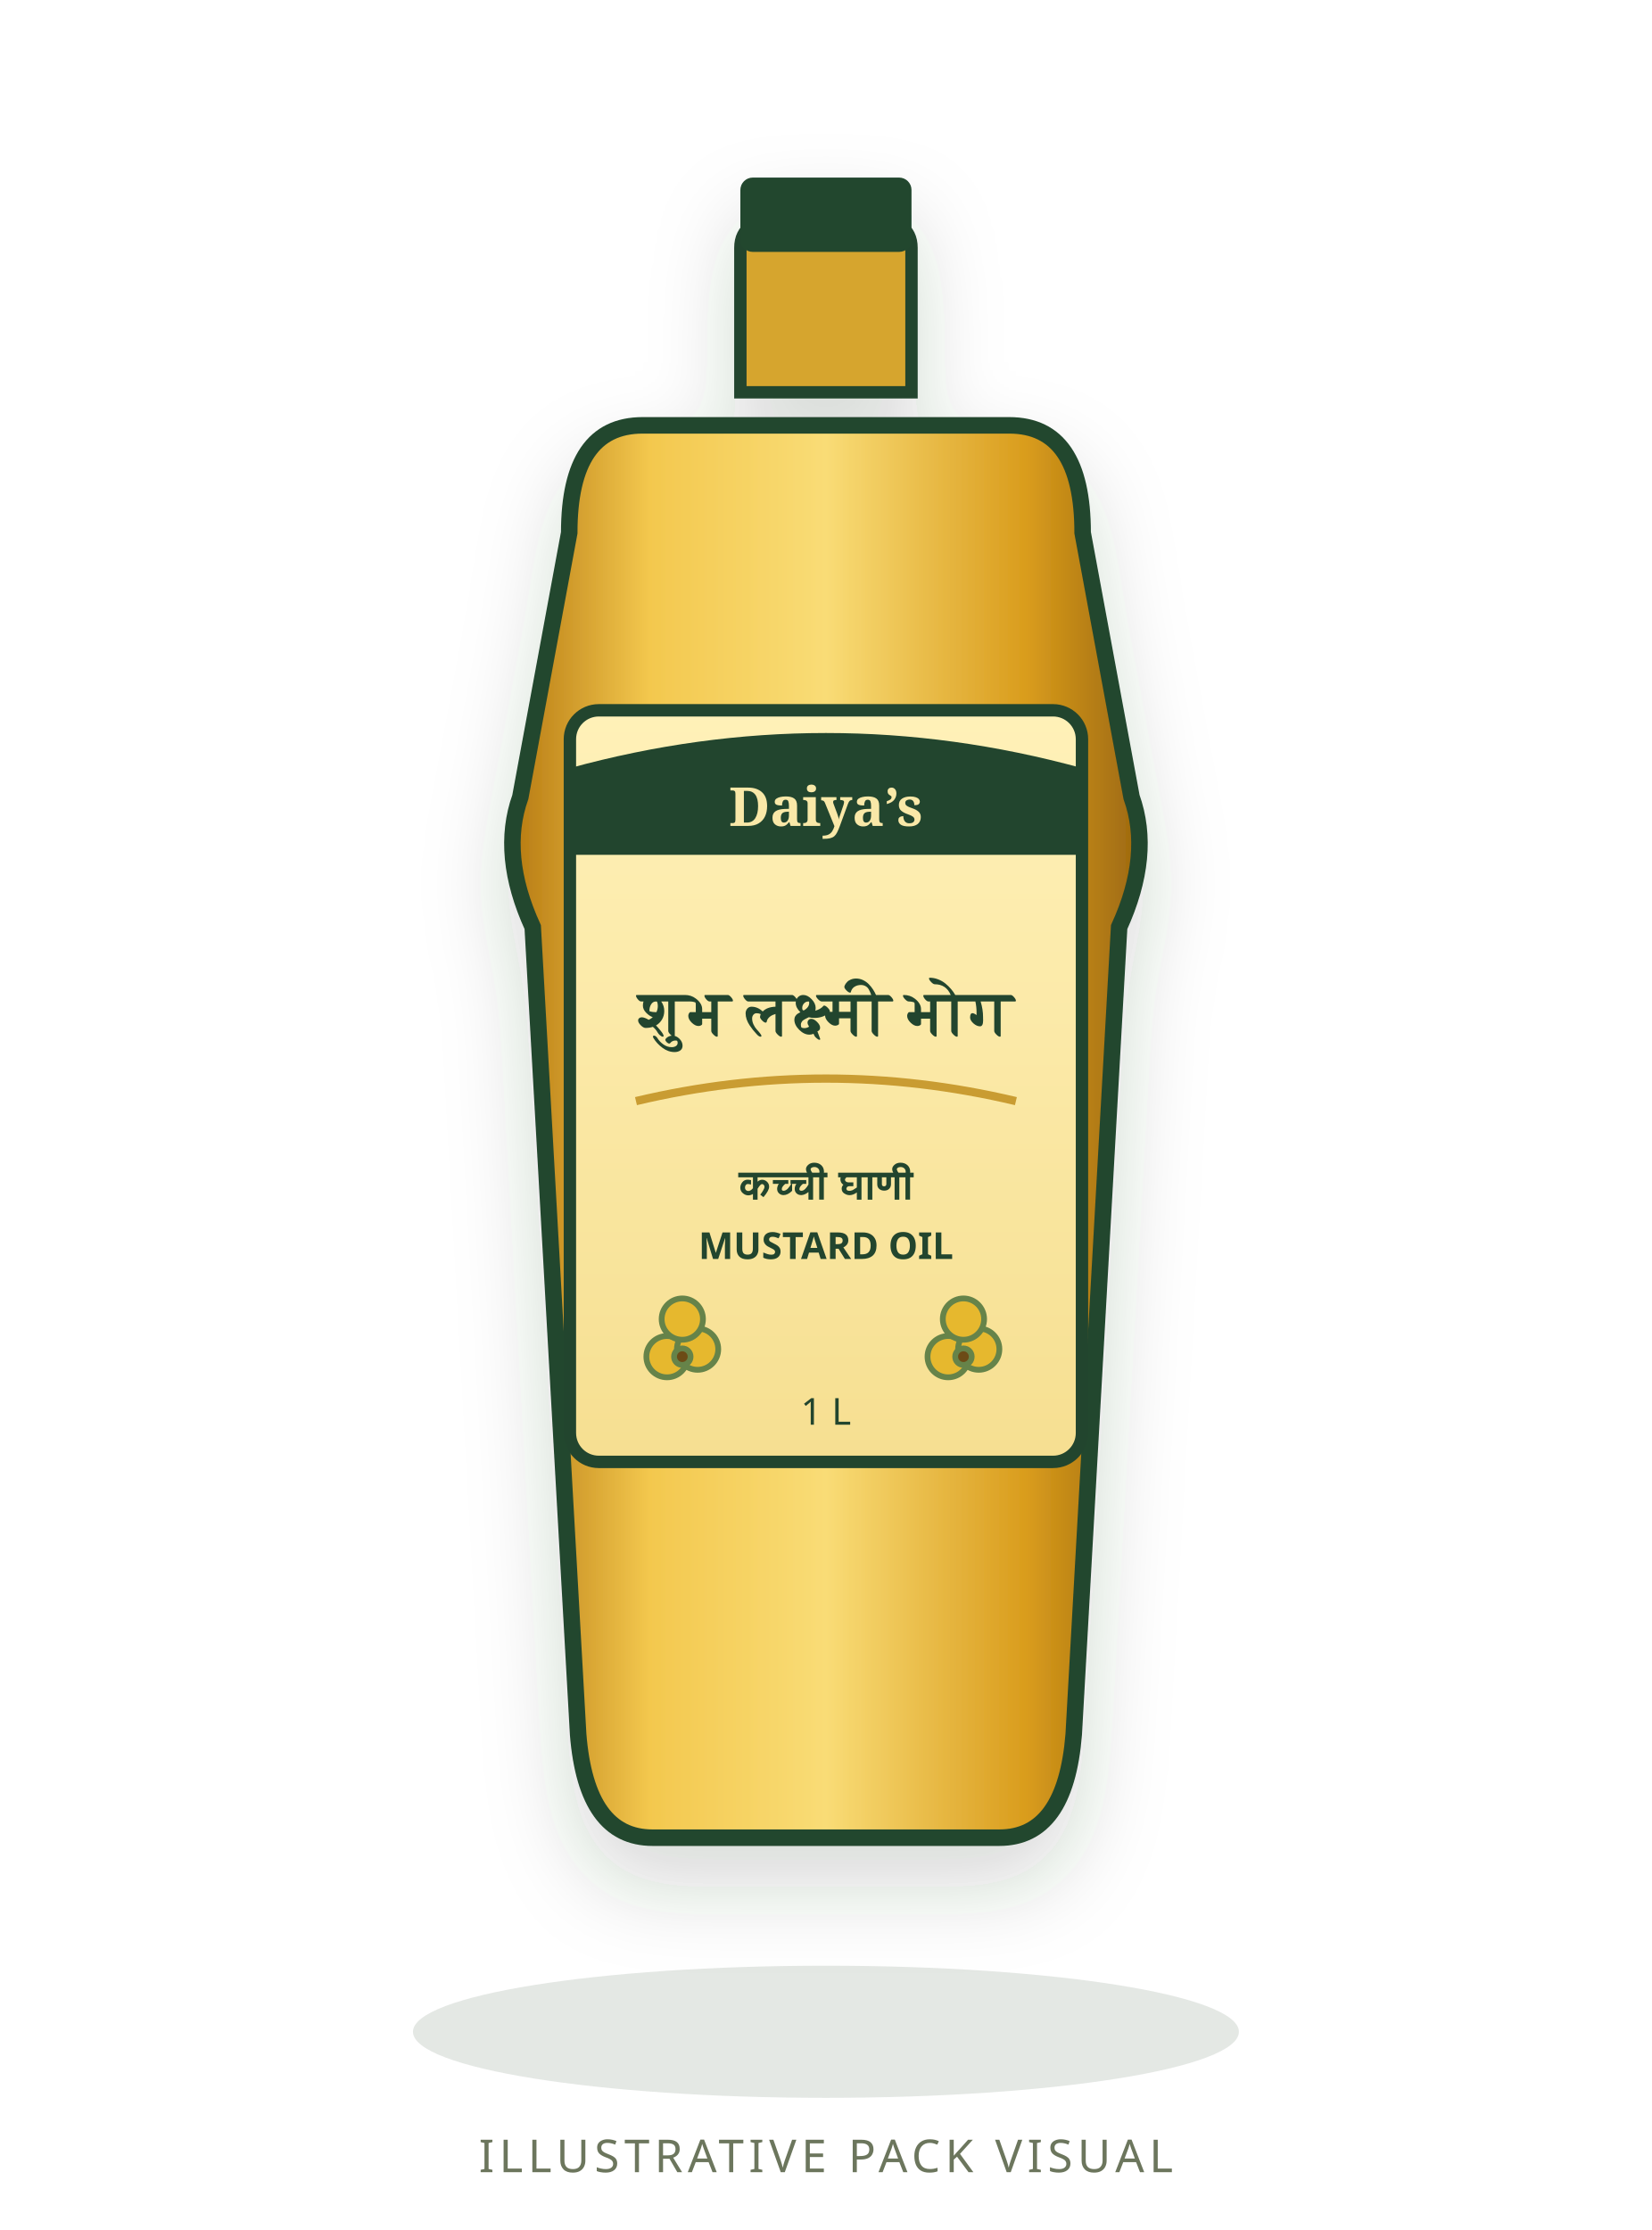
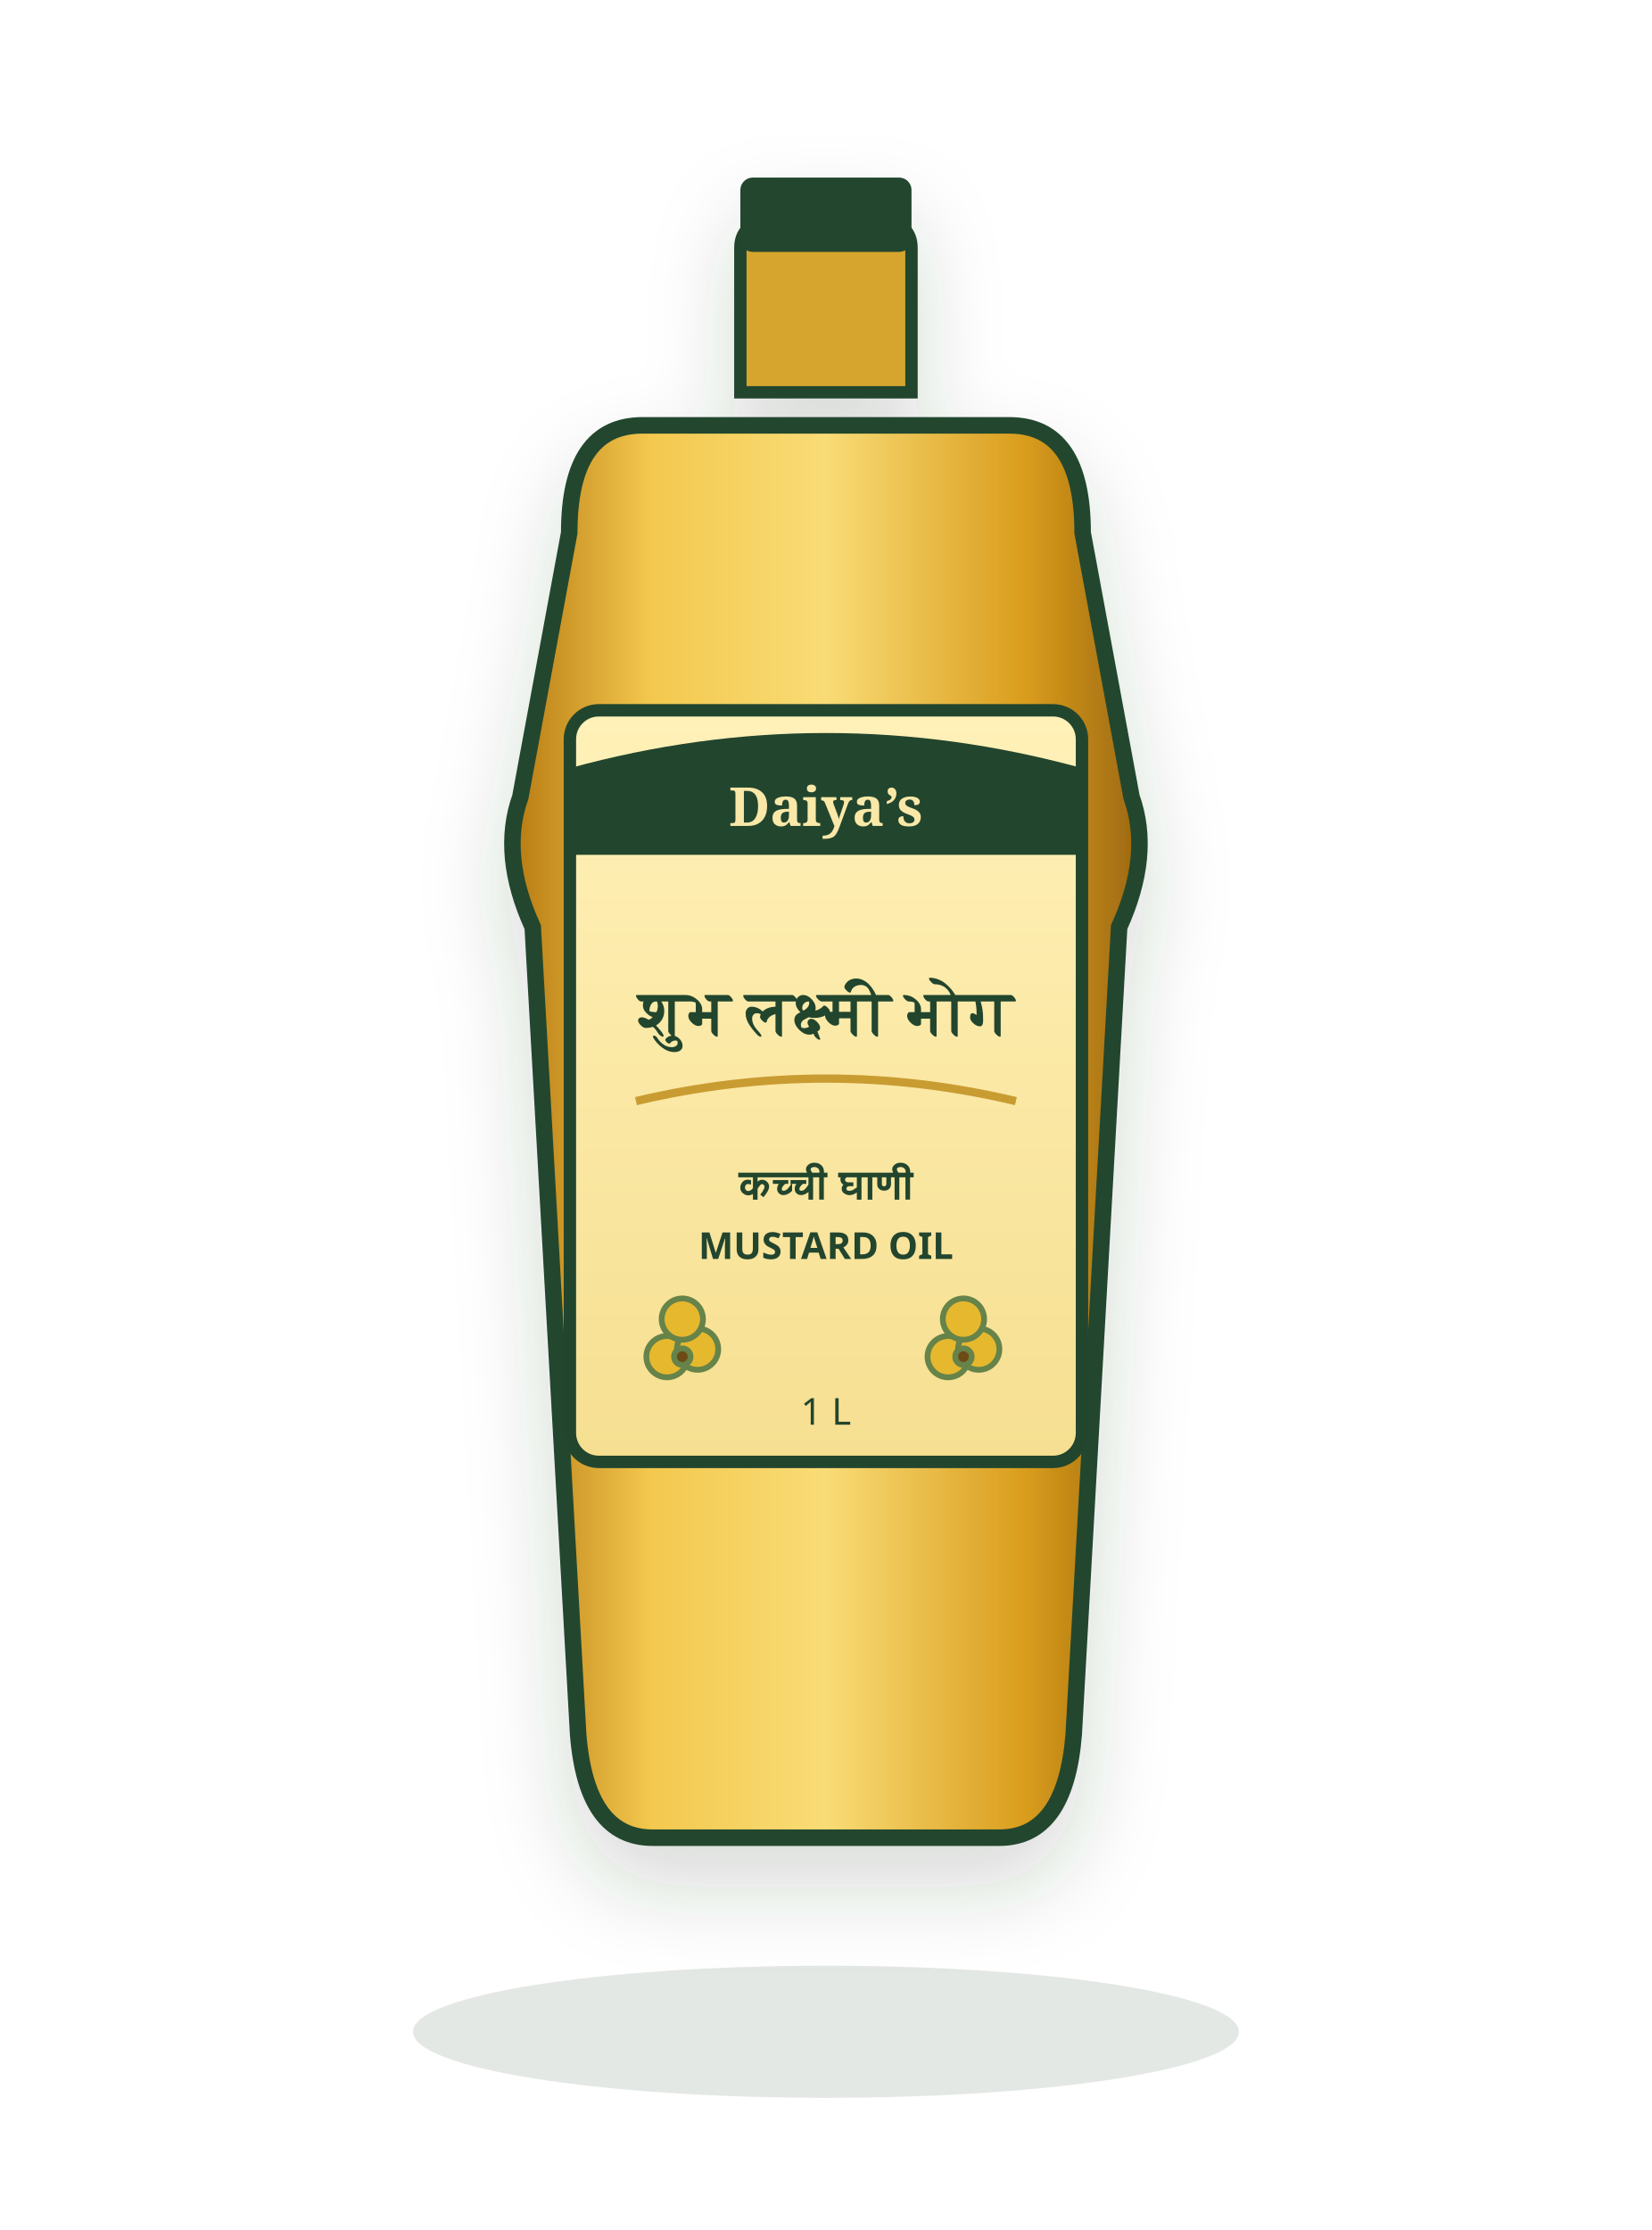
<svg xmlns="http://www.w3.org/2000/svg" width="400" height="540" viewBox="0 0 400 540" role="img" aria-labelledby="title desc">
  <defs>
    <linearGradient id="oil" x1="0" x2="1">
      <stop stop-color="#b77a12" />
      <stop offset=".22" stop-color="#f3c84e" />
      <stop offset=".5" stop-color="#f9dc76" />
      <stop offset=".82" stop-color="#d99c1c" />
      <stop offset="1" stop-color="#9c6810" />
    </linearGradient>
    <linearGradient id="metal" x1="0" x2="1">
      <stop stop-color="#b7a66b" />
      <stop offset=".25" stop-color="#f7edc7" />
      <stop offset=".55" stop-color="#e7dba9" />
      <stop offset="1" stop-color="#a69a67" />
    </linearGradient>
    <linearGradient id="label" x1="0" x2="0" y1="0" y2="1">
      <stop stop-color="#fff1b8" />
      <stop offset="1" stop-color="#f6df91" />
    </linearGradient>
    <filter id="shadow" x="-40%" y="-20%" width="180%" height="160%">
      <feDropShadow dx="0" dy="10" stdDeviation="10" flood-color="#233b27" flood-opacity=".18" />
    </filter>
  </defs>
  <ellipse cx="200" cy="492" rx="100" ry="16" fill="#314c31" opacity=".13" />
  <g filter="url(#shadow)">
    <path d="M179.28 95 L179.28 60 Q179.28 53 189.64 53 L210.36 53 Q220.72 53 220.72 60 L220.72 95 Z" fill="#d6a52d" stroke="#23452e" stroke-width="3" />
    <rect x="179.28" y="43" width="41.44" height="18" rx="3" fill="#24472e" />
    <path d="M155.6 103 Q137.84 103 137.84 129 L126 193 Q121 207 129 224.5 L140 420 Q142 445 158 445 H242 Q258 445 260 420 L271 224.5 Q279 207 274 193 L262.16 129 Q262.16 103 244.4 103 Z" fill="url(#oil)" stroke="#24472e" stroke-width="4" />
    <rect x="138" y="172" width="124" height="182" rx="7" fill="url(#label)" stroke="#23452e" stroke-width="3" />
    <path d="M138 186 Q200 169 262 186 V207 H138 Z" fill="#23452e" />
    <text x="200" y="200" text-anchor="middle" font-family="Georgia,serif" font-size="13" font-weight="bold" fill="#f9e8a8">Daiya’s</text>
    <text x="200" y="250.26" text-anchor="middle" font-family="serif" font-size="15" font-weight="bold" fill="#23452e">शुभ लक्ष्मी भोग</text>
    <path d="M154 266.64 Q200 255.72 246 266.64" fill="none" stroke="#c99c31" stroke-width="2" />
    <text x="200" y="290.3" text-anchor="middle" font-family="sans-serif" font-size="10" font-weight="bold" fill="#23452e">कच्ची घाणी</text>
    <text x="200" y="304.86" text-anchor="middle" font-family="sans-serif" font-size="9" font-weight="bold" fill="#23452e">MUSTARD OIL</text>
    <g fill="#e6b82f" stroke="#668348" stroke-width="1.4">
      <circle cx="161.52" cy="328.52" r="5" />
      <circle cx="168.92" cy="326.7" r="5" />
      <circle cx="165.22" cy="319.42" r="5" />
      <circle cx="165.22" cy="328.52" r="2" fill="#6c4b17" />
      <circle cx="229.6" cy="328.52" r="5" />
      <circle cx="237" cy="326.7" r="5" />
      <circle cx="233.3" cy="319.42" r="5" />
      <circle cx="233.3" cy="328.52" r="2" fill="#6c4b17" />
    </g>
    <text x="200" y="345" text-anchor="middle" font-family="sans-serif" font-size="9" fill="#23452e">1 L</text>
  </g>
-   <text x="200" y="526" text-anchor="middle" font-family="sans-serif" font-size="11" letter-spacing="1.2" fill="#6c765d">ILLUSTRATIVE PACK VISUAL</text>
</svg>
